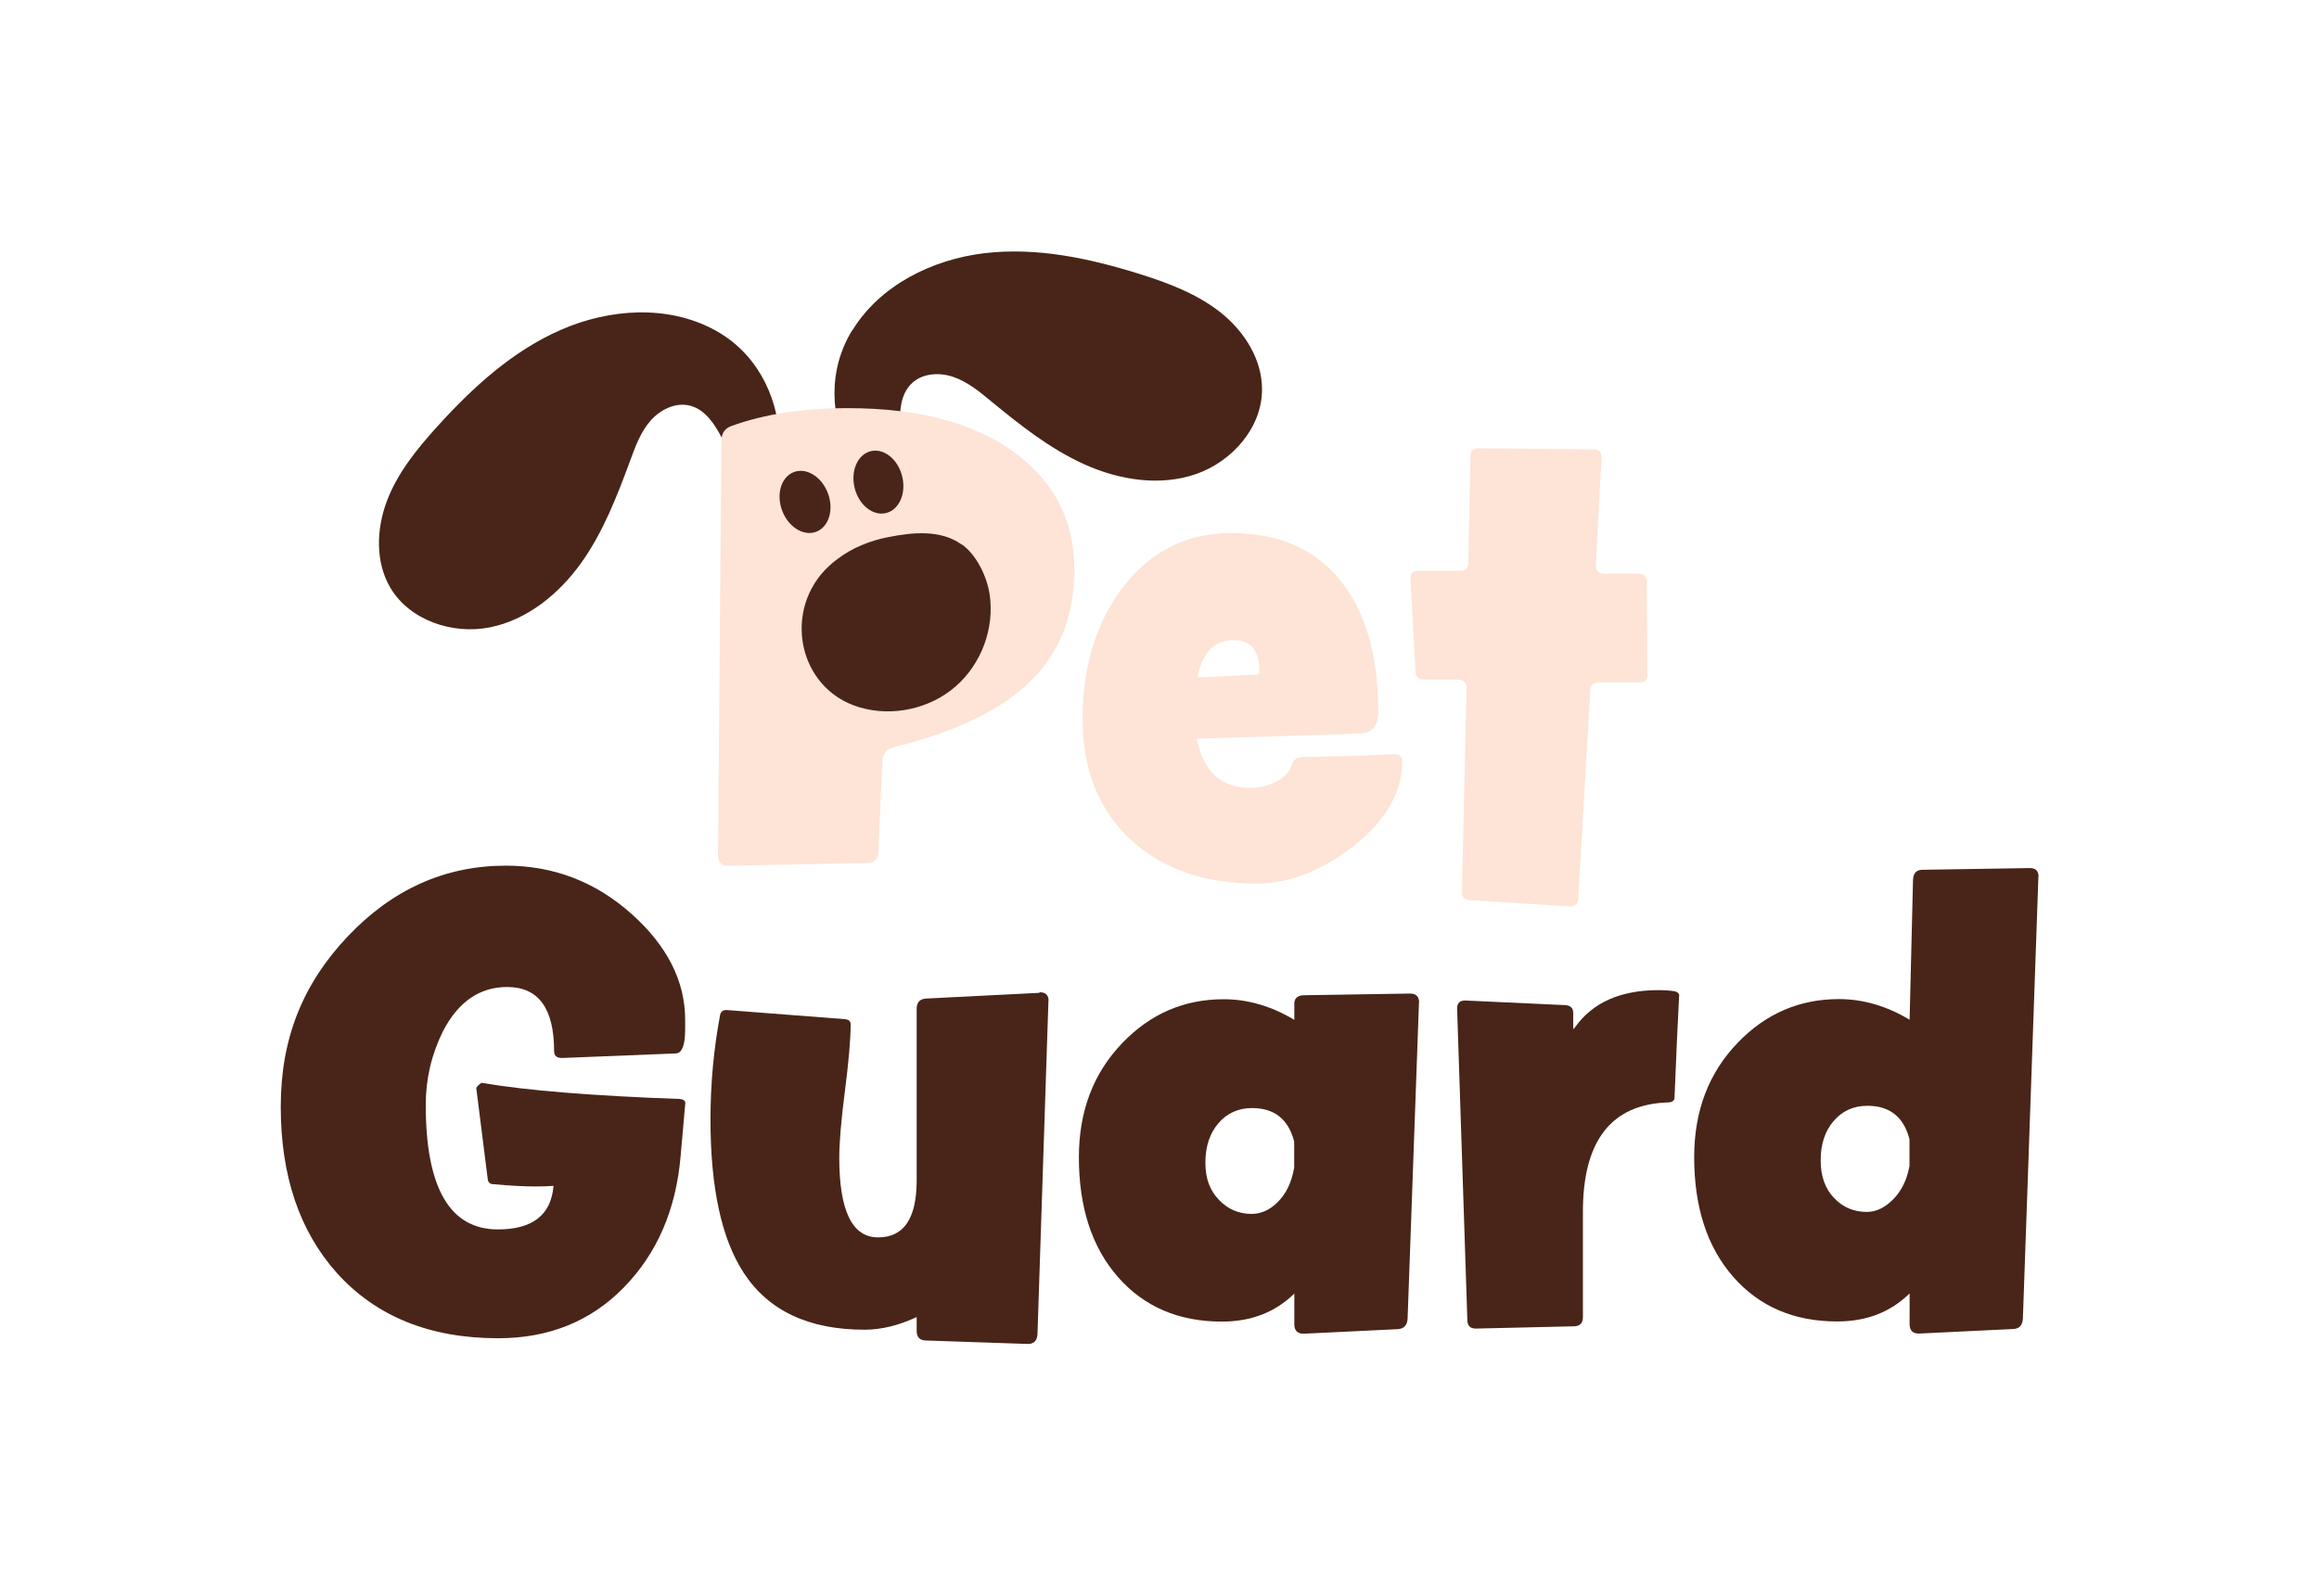
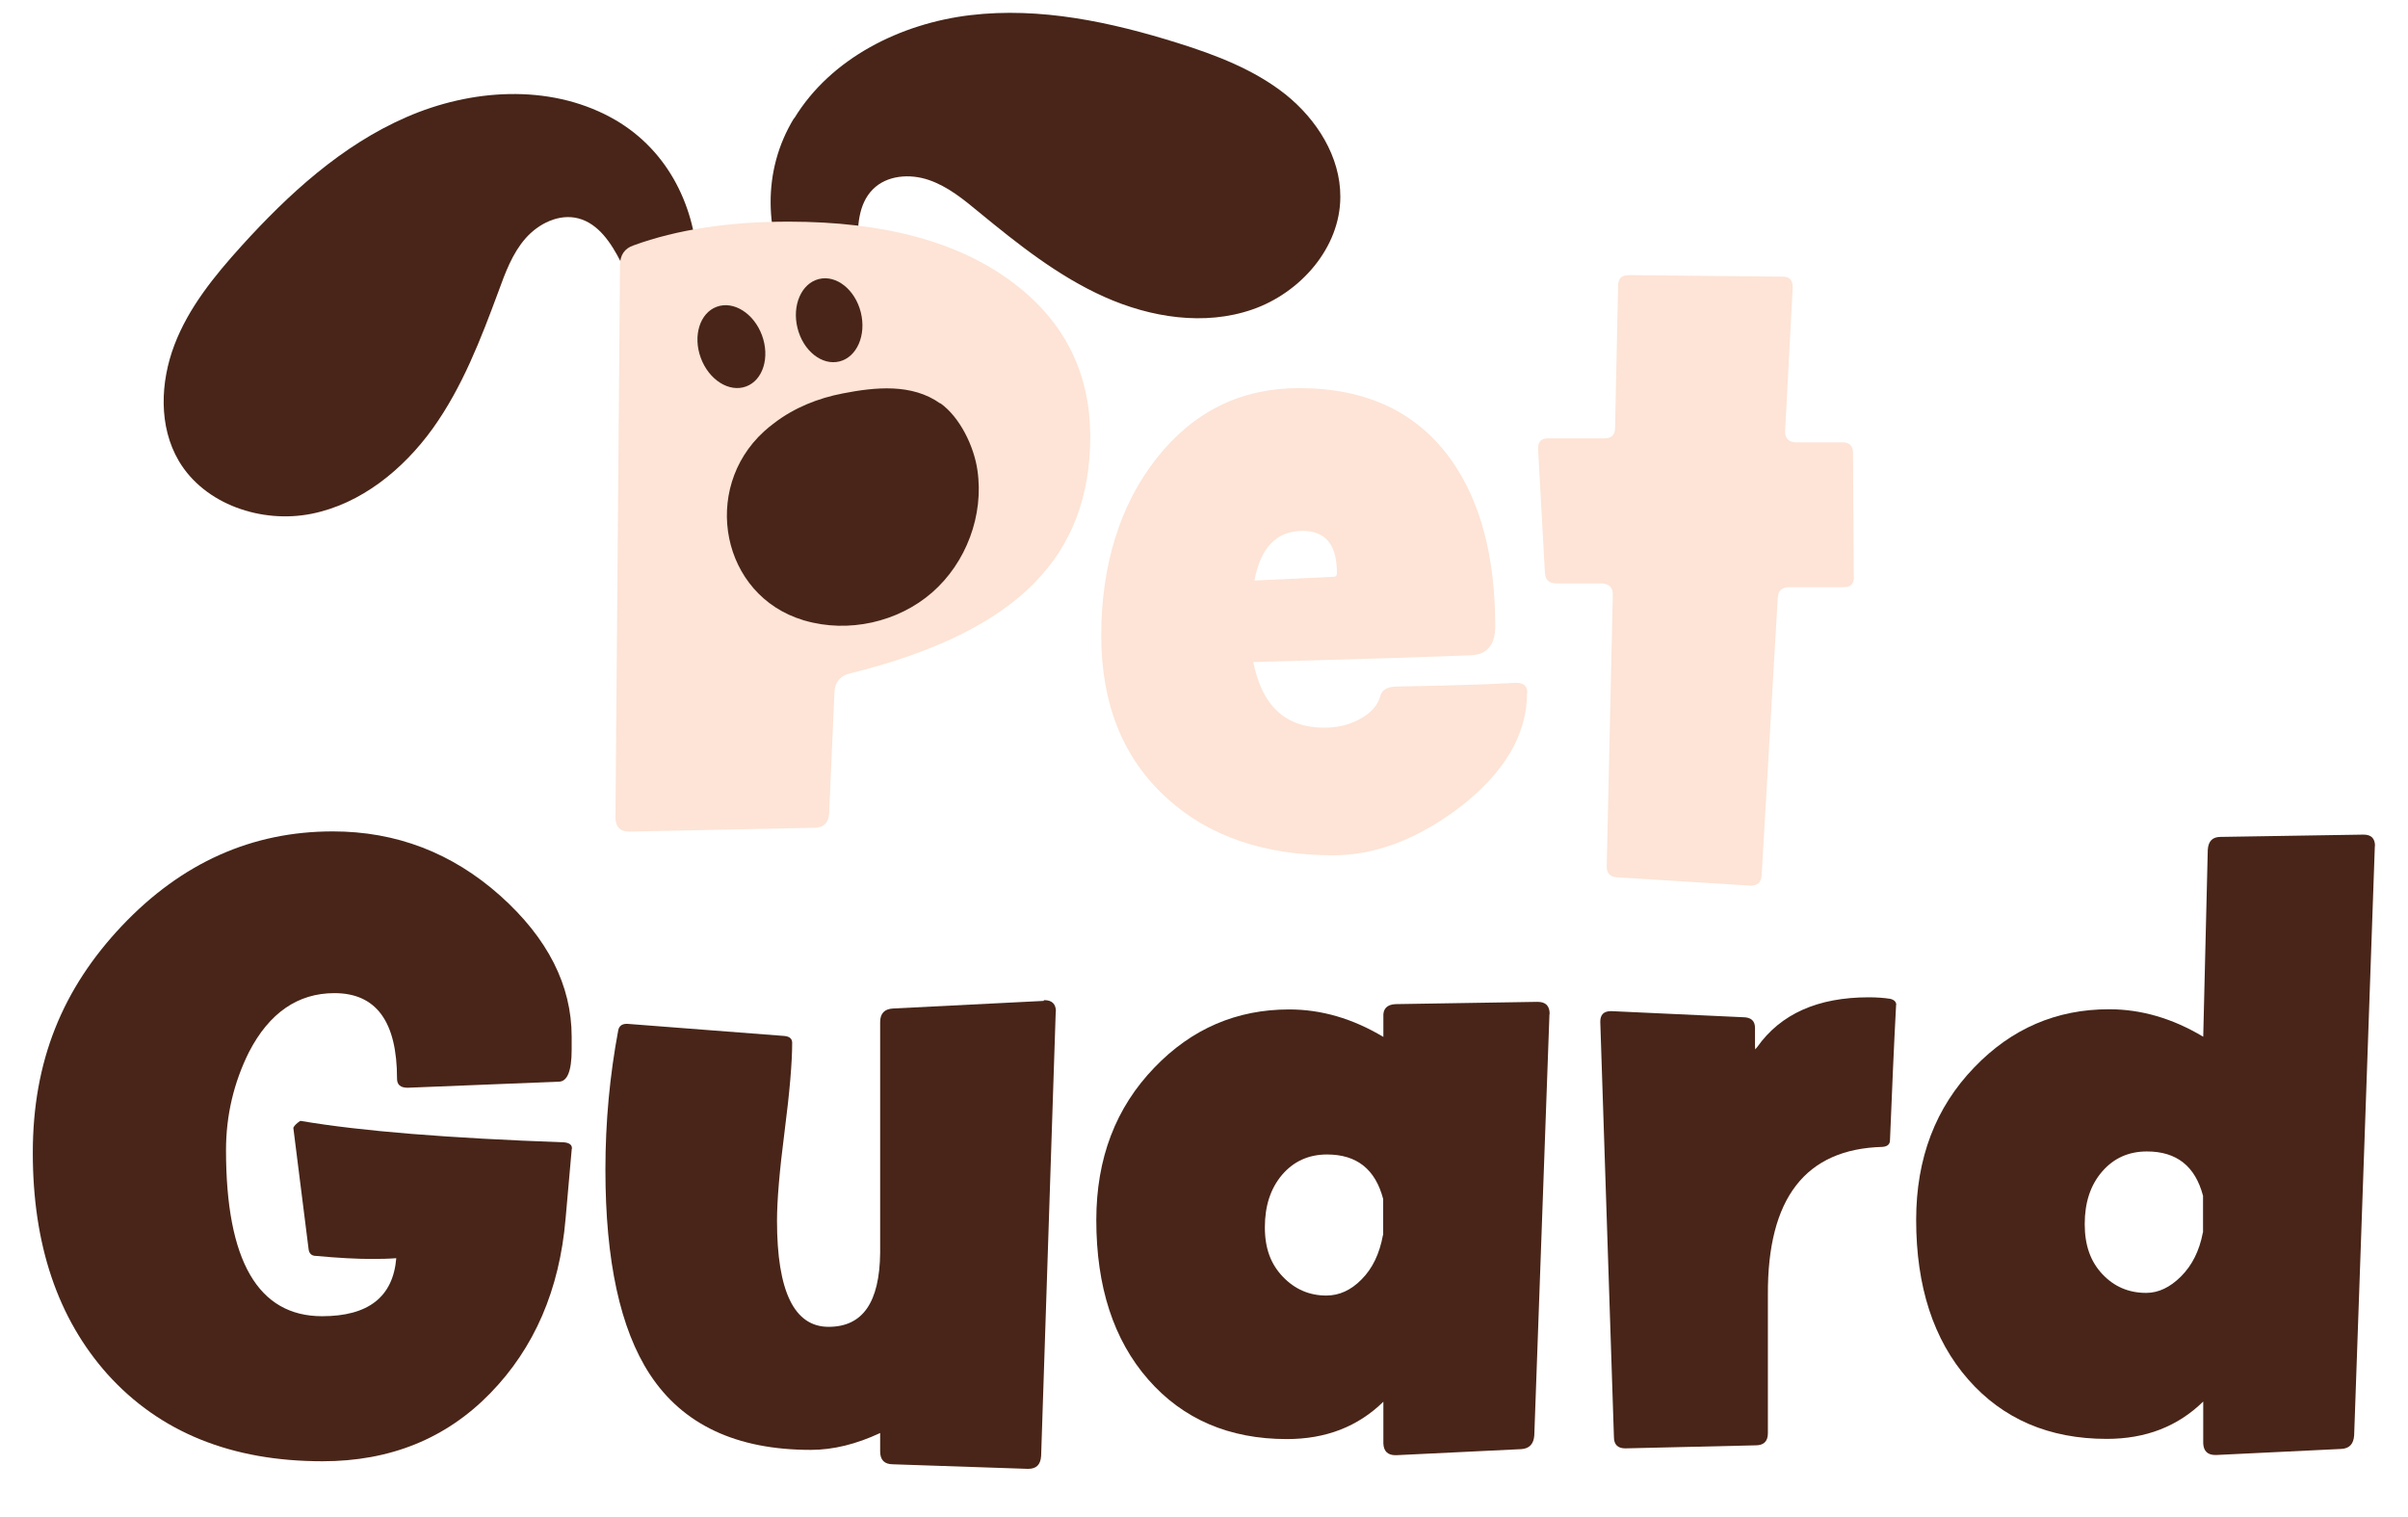
- <svg xmlns="http://www.w3.org/2000/svg" id="Layer_1" data-name="Layer 1" viewBox="0 0 162.97 112.15">
+ <svg xmlns="http://www.w3.org/2000/svg" id="Layer_1" data-name="Layer 1" viewBox="18 17 127 80">
  <defs>
    <style>
      .cls-1 {
        fill: #fde4d6;
      }

      .cls-2 {
        fill: #482518;
      }
    </style>
  </defs>
  <g>
    <path class="cls-2" d="M48.15,77.61v.04l-.32,3.62c-.32,3.76-1.65,6.83-3.98,9.22-2.33,2.39-5.28,3.58-8.84,3.58-4.8,0-8.58-1.53-11.34-4.59-2.63-2.95-3.94-6.84-3.94-11.68s1.57-8.66,4.71-11.98c3.14-3.31,6.84-4.97,11.11-4.97,3.35,0,6.29,1.13,8.82,3.38,2.52,2.25,3.78,4.74,3.78,7.45v.68c0,1.13-.23,1.69-.68,1.69l-7.97.32c-.38,0-.56-.16-.56-.48,0-3.01-1.1-4.51-3.3-4.51-1.93,0-3.44,1.04-4.51,3.11-.8,1.61-1.21,3.34-1.21,5.17,0,5.84,1.69,8.76,5.07,8.76,2.44,0,3.74-1.02,3.91-3.06-.38.03-.81.04-1.29.04-.78,0-1.76-.05-2.94-.16-.24,0-.38-.13-.4-.4l-.8-6.36c.05-.11.17-.23.36-.36h.04c3.16.54,7.79.91,13.89,1.13.29.03.43.15.4.36Z" />
    <path class="cls-2" d="M73.68,70.36l-.77,23.43c-.03.46-.25.68-.68.68h-.04l-7.09-.24c-.46,0-.68-.23-.68-.68v-.97c-1.26.59-2.48.89-3.66.89-3.92,0-6.75-1.33-8.49-3.99-1.56-2.39-2.34-5.98-2.34-10.79,0-2.52.23-4.98.68-7.37.05-.21.2-.32.44-.32h.04l8.29.64c.27.03.4.15.4.36,0,1.02-.13,2.58-.4,4.67-.27,2.09-.4,3.66-.4,4.71,0,3.73.91,5.6,2.72,5.6s2.69-1.3,2.72-3.9v-12.17c0-.46.23-.7.69-.72l7.93-.4s.01-.04.04-.04c.4,0,.61.2.61.6Z" />
    <path class="cls-2" d="M99.72,70.48l-.8,22.22c-.03.46-.26.7-.68.73l-6.6.32h-.04c-.4,0-.62-.2-.64-.61v-2.21c-1.35,1.32-3.04,1.97-5.09,1.97-3.04,0-5.48-1.05-7.31-3.14-1.83-2.09-2.74-4.9-2.74-8.41,0-3.25,1.02-5.93,3.07-8.05,1.96-2.04,4.33-3.06,7.1-3.06,1.7,0,3.35.48,4.97,1.45v-1.05c-.03-.43.19-.66.64-.68l7.49-.12c.43,0,.64.21.64.64ZM90.95,82.14v-1.9c-.41-1.57-1.39-2.35-2.96-2.35-.97,0-1.76.36-2.37,1.07-.61.72-.91,1.64-.91,2.77s.32,1.95.95,2.61c.63.66,1.4.99,2.29.99.68,0,1.3-.28,1.86-.85.57-.57.95-1.35,1.13-2.35Z" />
    <path class="cls-2" d="M118,70v.04c-.11,2.04-.21,4.4-.32,7.09,0,.22-.13.34-.4.36-4.06.11-6.07,2.71-6.04,7.81v7.29c0,.43-.22.64-.64.64l-6.88.16c-.4,0-.6-.2-.6-.6l-.72-21.9c0-.38.19-.56.56-.56h.04l6.92.32c.43,0,.64.19.64.56v.97c0,.11.01.16.04.16,0-.03.03-.07.08-.12,1.23-1.74,3.19-2.62,5.88-2.62.43,0,.81.03,1.13.08.21.05.32.16.32.32Z" />
    <path class="cls-2" d="M143.25,61.62v.04l-1.09,31.04c-.03.46-.25.7-.68.72l-6.6.32h-.04c-.4,0-.62-.2-.64-.61v-2.21c-1.35,1.32-3.04,1.97-5.09,1.97-3.04,0-5.48-1.05-7.31-3.14-1.83-2.09-2.74-4.9-2.74-8.41,0-3.25,1.02-5.93,3.07-8.05,1.96-2.04,4.33-3.06,7.1-3.06,1.7,0,3.35.48,4.97,1.45l.24-9.86c.03-.46.25-.68.68-.68l7.5-.12h.04c.4,0,.6.2.6.6ZM134.19,82v-1.93c-.41-1.56-1.39-2.34-2.96-2.34-.97,0-1.76.36-2.37,1.07-.61.71-.91,1.63-.91,2.76s.31,1.98.93,2.64c.62.66,1.39.99,2.31.99.65,0,1.26-.29,1.84-.87.58-.58.97-1.35,1.15-2.31Z" />
  </g>
  <path class="cls-2" d="M59.89,23.24c1.93-3.17,5.6-5,9.28-5.44,3.69-.44,7.41.36,10.95,1.47,2.01.63,4.03,1.4,5.68,2.71,1.65,1.32,2.9,3.29,2.89,5.4,0,2.68-2.1,5.06-4.63,5.94s-5.37.43-7.81-.66-4.56-2.78-6.63-4.48c-.81-.67-1.64-1.35-2.64-1.69s-2.21-.25-2.95.5c-.77.78-.83,2-.77,3.1.15,2.93-1.62,5.66-3.46,2.11-1.48-2.84-1.63-6.17.08-8.97Z" />
  <path class="cls-2" d="M50.19,23.18c-3.27-1.76-7.35-1.49-10.76,0-3.4,1.48-6.21,4.05-8.7,6.8-1.42,1.57-2.78,3.24-3.53,5.21s-.84,4.3.23,6.12c1.36,2.3,4.37,3.31,6.99,2.79,2.62-.52,4.85-2.34,6.41-4.51,1.56-2.18,2.53-4.71,3.46-7.22.36-.99.73-2,1.42-2.79s1.78-1.33,2.8-1.06c1.06.28,1.73,1.31,2.23,2.29,1.35,2.6,4.26,4.07,4.05.07-.16-3.2-1.71-6.15-4.6-7.7Z" />
  <path class="cls-1" d="M75.5,40.05c0,3.14-.98,5.7-2.94,7.69-2.04,2.09-5.3,3.69-9.78,4.79-.48.13-.74.46-.77.97l-.28,6.4c-.03.51-.3.76-.81.76l-9.7.2h-.04c-.48,0-.72-.25-.72-.76l.24-29.11c0-.54.24-.89.72-1.05,2.28-.83,5.01-1.25,8.17-1.25,5.05,0,8.99,1.07,11.84,3.22,2.71,2.04,4.07,4.75,4.07,8.13ZM67.17,40.77c0-.83-.42-1.49-1.25-1.97-.83-.48-1.9-.72-3.21-.72-.63,0-.94.35-.94,1.05l-.04,4.55c0,.54.26.8.78.8.98,0,1.98-.36,2.98-1.09,1.12-.8,1.68-1.68,1.68-2.62Z" />
  <path class="cls-1" d="M98.54,53.53c0,2.2-1.18,4.21-3.54,6.04-2.23,1.69-4.46,2.54-6.68,2.54-3.62,0-6.54-.99-8.74-2.98-2.33-2.09-3.5-4.97-3.5-8.62s.97-6.87,2.92-9.34c1.95-2.47,4.45-3.7,7.51-3.7,3.57,0,6.25,1.27,8.05,3.82,1.53,2.17,2.3,5.09,2.3,8.74,0,.99-.43,1.5-1.29,1.53-1.93.08-5.76.2-11.47.36.46,2.31,1.7,3.46,3.74,3.46.7,0,1.33-.15,1.89-.46.56-.31.91-.69,1.05-1.15.08-.38.38-.56.89-.56,1.74-.03,3.3-.07,4.67-.12,1.13-.05,1.66-.08,1.61-.08h-.04.04c.4,0,.6.17.6.52ZM88.51,47.21c0-1.48-.6-2.21-1.81-2.21-1.37,0-2.21.87-2.54,2.62l4.19-.2c.11,0,.16-.07.16-.2Z" />
  <path class="cls-1" d="M115.78,47.41c0,.38-.17.56-.52.56h-2.9c-.38,0-.58.19-.6.56l-.85,14.66c-.03.35-.22.52-.56.52h-.04l-7.05-.44c-.35-.03-.52-.22-.52-.56v-.04l.32-14.29v-.04c0-.35-.19-.54-.56-.57h-2.42c-.38,0-.58-.19-.6-.56l-.36-6.53v-.04c0-.34.17-.52.52-.52h2.98c.38,0,.56-.19.56-.56l.16-7.49c0-.38.19-.56.56-.56l8.13.08c.35,0,.52.19.52.56l-.4,7.57v.04c0,.35.17.54.52.57h2.5c.38,0,.56.19.56.56l.04,6.52Z" />
  <path class="cls-2" d="M67.6,38.27c1.03.74,1.77,2.27,1.95,3.53.35,2.37-.59,4.88-2.39,6.45-1.8,1.57-4.42,2.15-6.72,1.48-.02,0-.05-.01-.07-.02-4.33-1.3-5.41-6.91-2.08-9.95.17-.16.36-.31.56-.46,1.05-.8,2.3-1.3,3.6-1.55,1.69-.33,3.64-.54,5.14.53Z" />
  <ellipse class="cls-2" cx="56.58" cy="35.28" rx="1.72" ry="2.24" transform="translate(-8.71 21.72) rotate(-20.21)" />
  <ellipse class="cls-2" cx="61.73" cy="33.89" rx="1.72" ry="2.24" transform="translate(-6.38 16) rotate(-14.05)" />
</svg>
